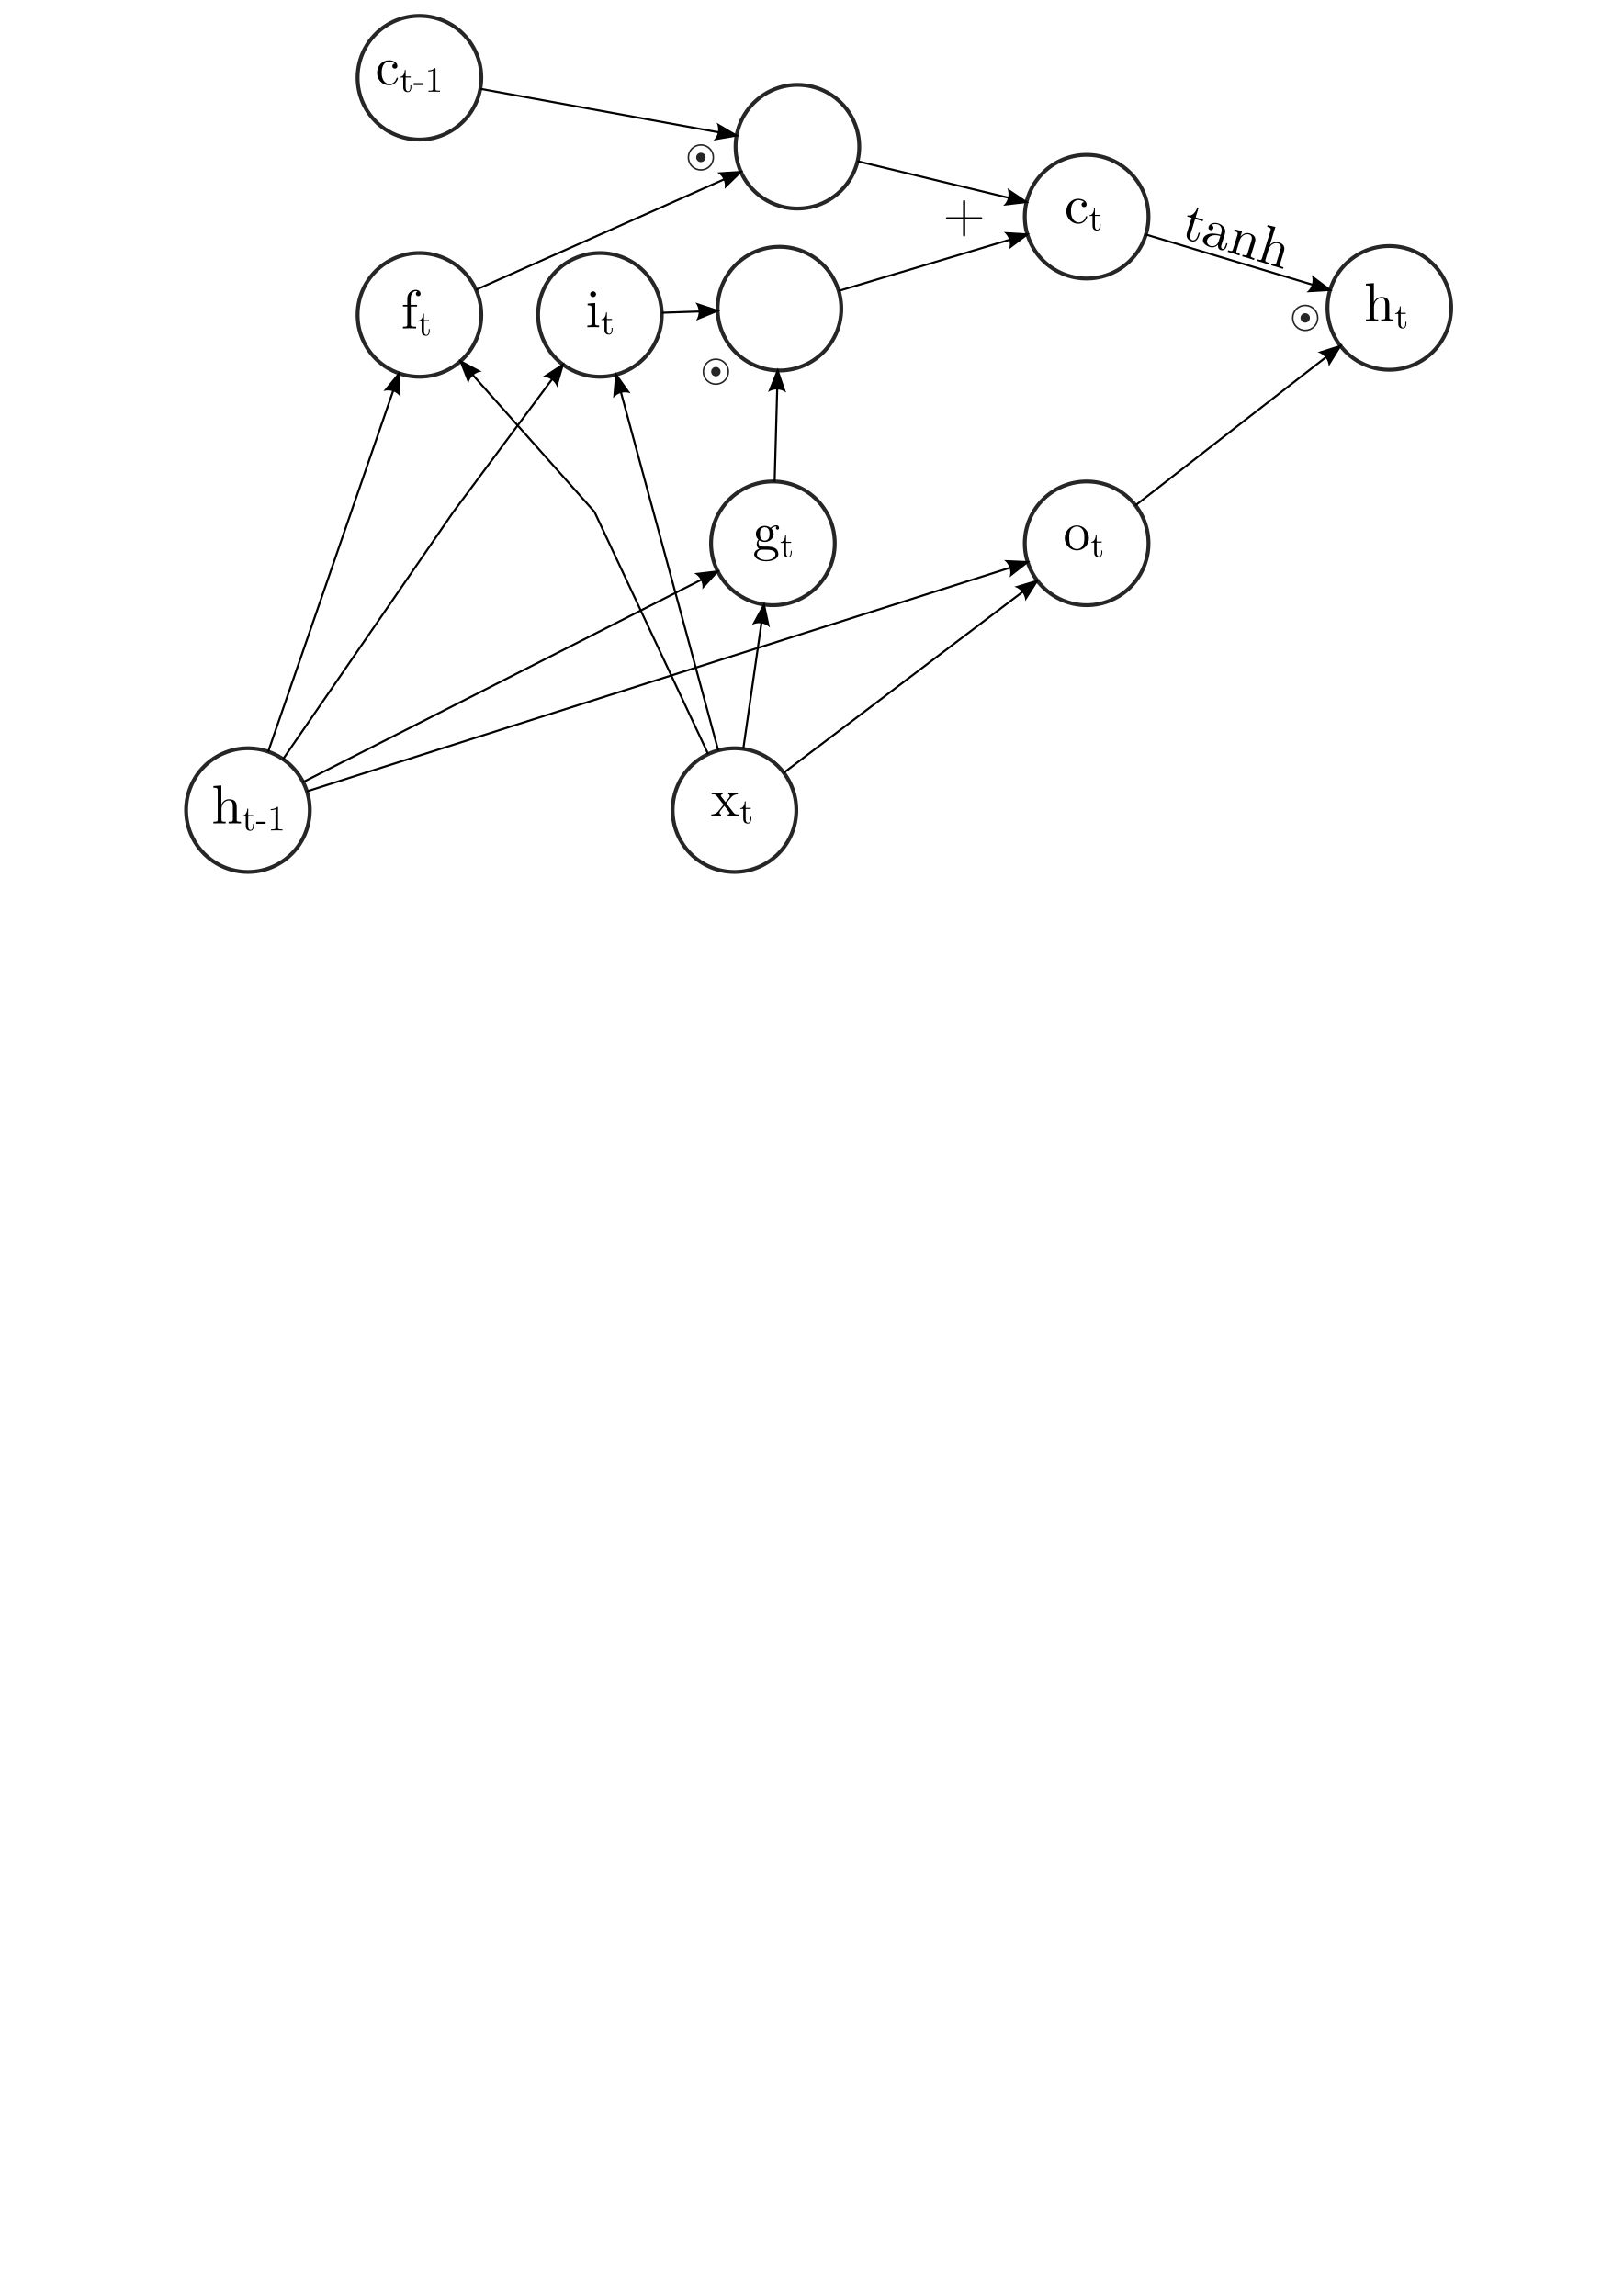
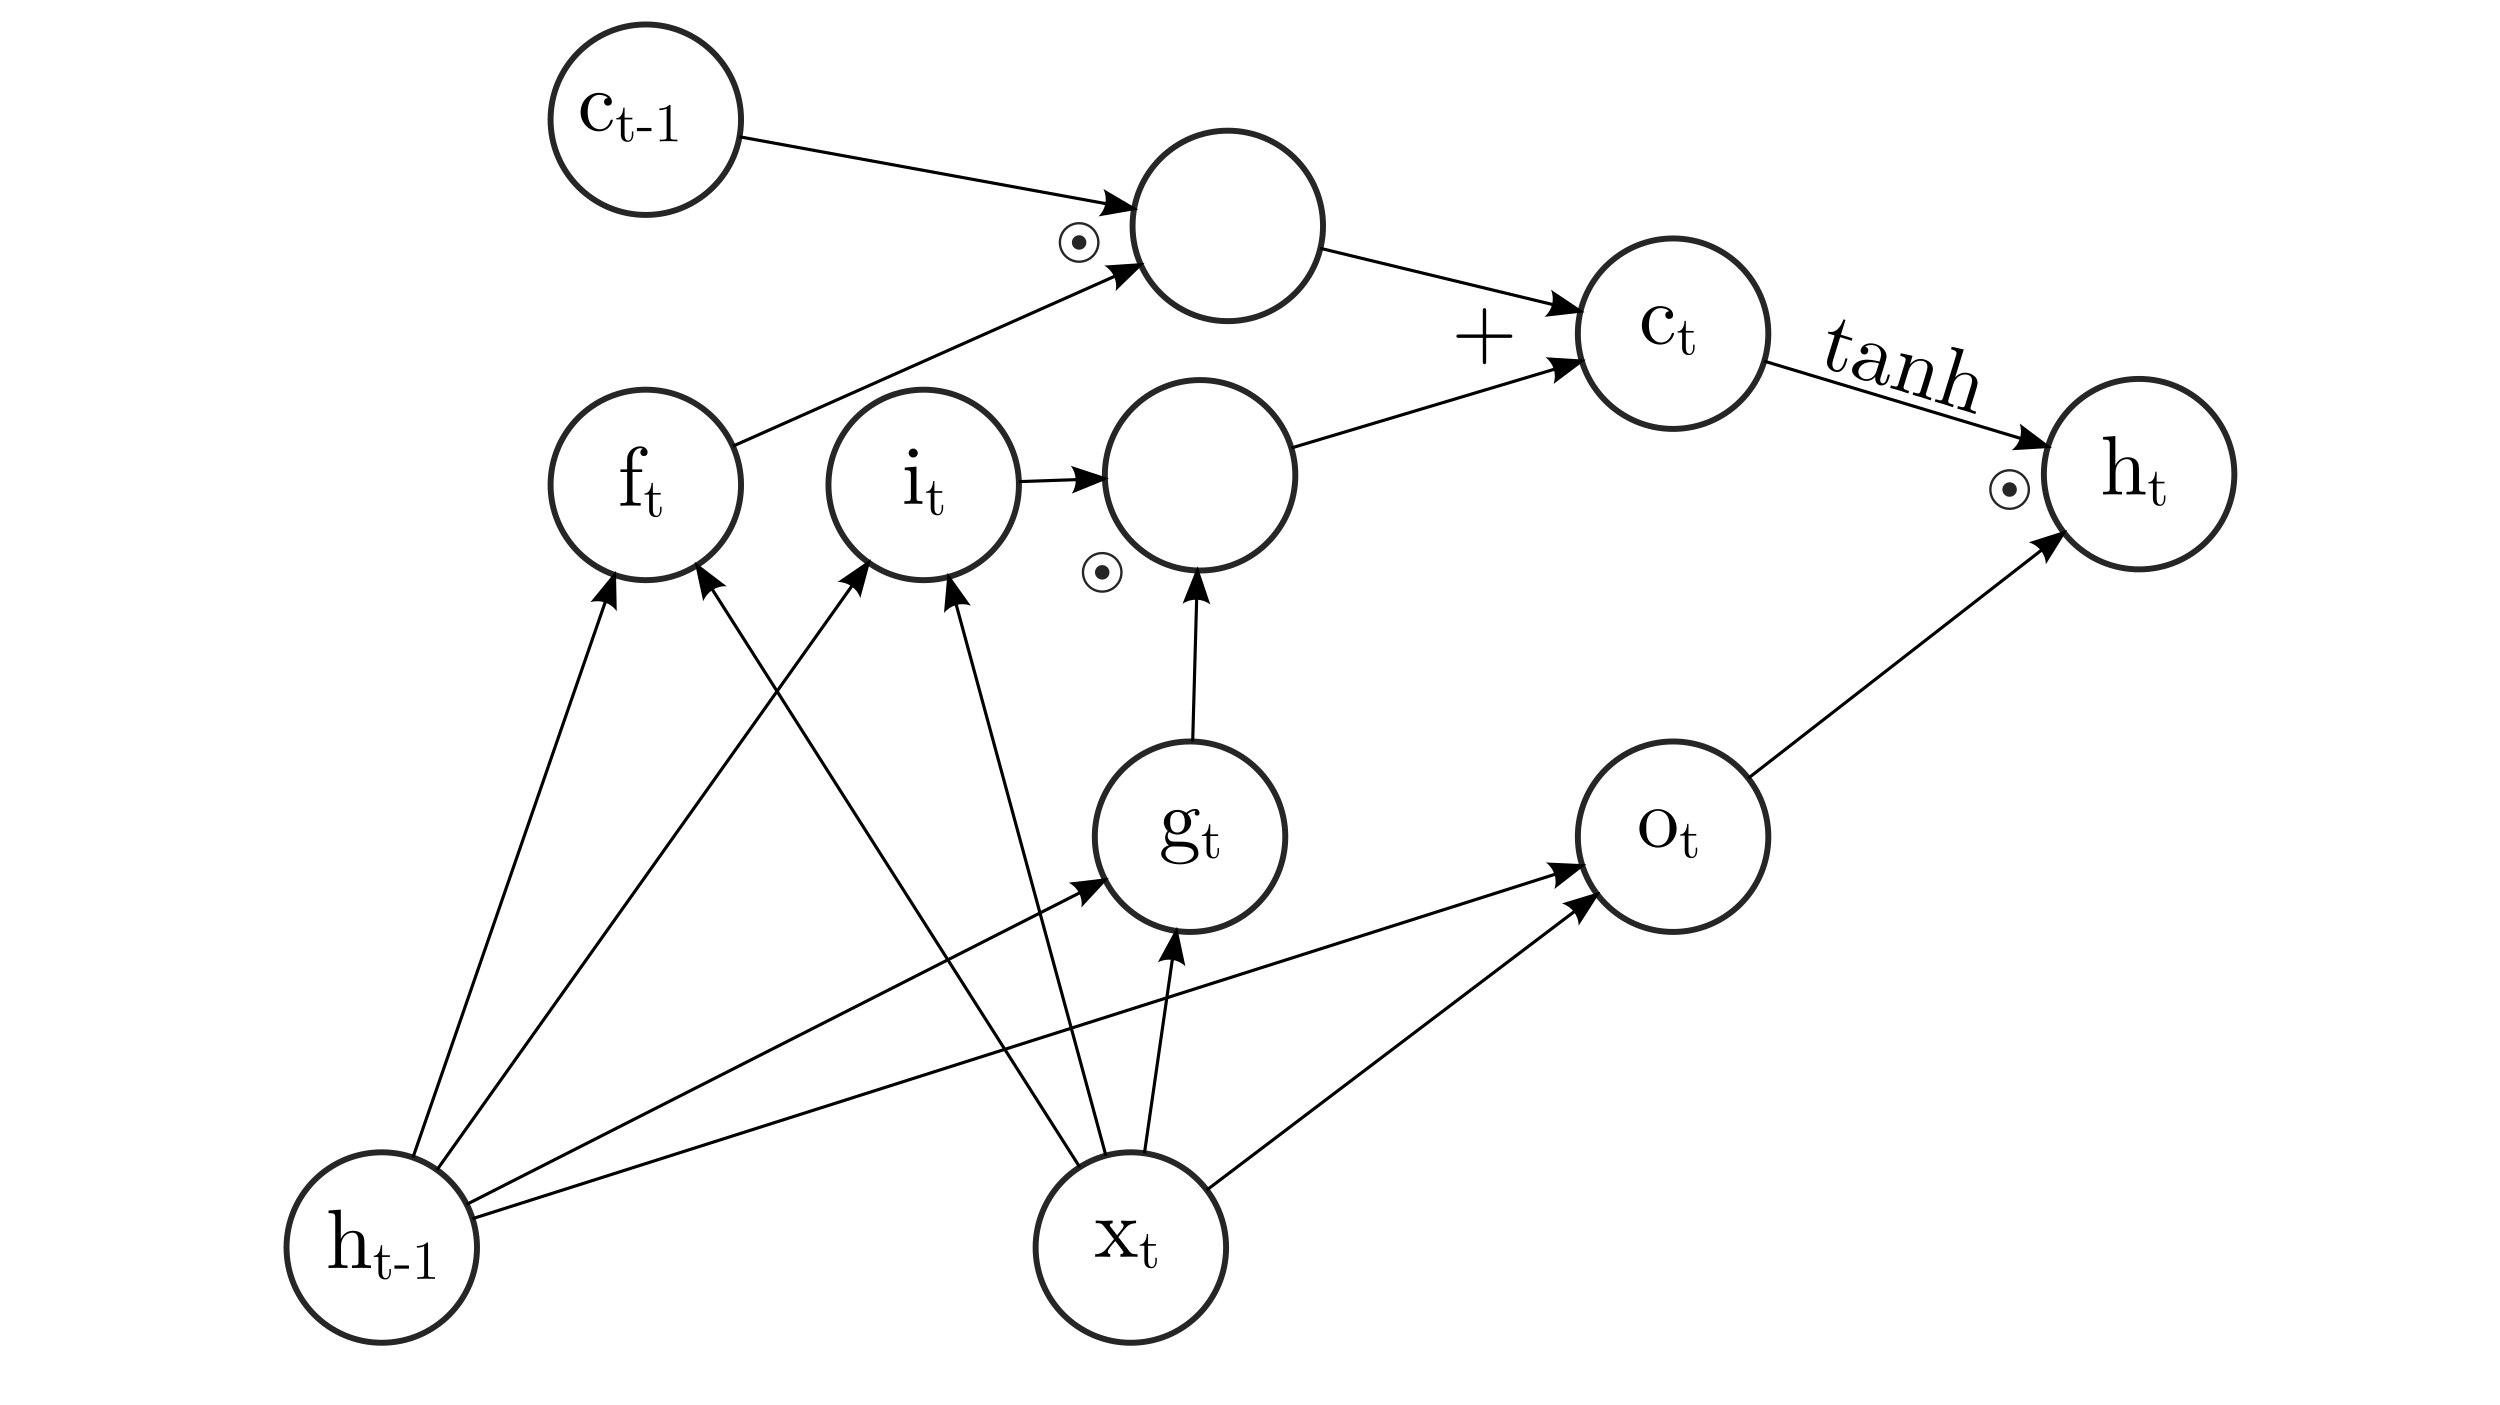
- <svg xmlns="http://www.w3.org/2000/svg" width="210mm" height="297mm" viewBox="0 0 210 297" version="1.1" id="svg5">
+ <svg xmlns="http://www.w3.org/2000/svg" width="210mm" height="118mm" viewBox="0 0 210 118" version="1.1" id="svg5">
  <defs id="defs2">
-     <marker style="overflow:visible" id="Arrow2Lstart" refX="0.0" refY="0.0" orient="auto">
-       <path transform="scale(1.1) translate(1,0)" d="M 8.719,4.034 L -2.207,0.016 L 8.719,-4.002 C 6.973,-1.63 6.983,1.616 8.719,4.034 z " style="fill-rule:evenodd;fill:context-stroke;stroke-width:0.625;stroke-linejoin:round" id="path42090" />
+     <marker style="overflow:visible" id="Arrow2Lstart" refX="0" refY="0" orient="auto">
+       <path transform="matrix(1.1,0,0,1.1,1.1,0)" d="M 8.719,4.034 -2.207,0.016 8.719,-4.002 c -1.745,2.372 -1.735,5.617 -6e-7,8.035 z" style="fill:context-stroke;fill-rule:evenodd;stroke-width:0.625;stroke-linejoin:round" id="path42090" />
    </marker>
-     <marker style="overflow:visible" id="Arrow1Mstart" refX="0.0" refY="0.0" orient="auto">
-       <path transform="scale(0.4) translate(10,0)" style="fill-rule:evenodd;fill:context-stroke;stroke:context-stroke;stroke-width:1.0pt" d="M 0.0,0.0 L 5.0,-5.0 L -12.5,0.0 L 5.0,5.0 L 0.0,0.0 z " id="path42078" />
+     <marker style="overflow:visible" id="Arrow1Mstart" refX="0" refY="0" orient="auto">
+       <path transform="matrix(0.4,0,0,0.4,4,0)" style="fill:context-stroke;fill-rule:evenodd;stroke:context-stroke;stroke-width:1pt" d="M 0,0 5,-5 -12.5,0 5,5 Z" id="path42078" />
    </marker>
-     <marker style="overflow:visible;" id="Arrow2Lend" refX="0.0" refY="0.0" orient="auto">
-       <path transform="scale(1.1) rotate(180) translate(1,0)" d="M 8.719,4.034 L -2.207,0.016 L 8.719,-4.002 C 6.973,-1.63 6.983,1.616 8.719,4.034 z " style="fill-rule:evenodd;fill:context-stroke;stroke-width:0.625;stroke-linejoin:round;" id="path42093" />
+     <marker style="overflow:visible" id="Arrow2Lend" refX="0" refY="0" orient="auto">
+       <path transform="matrix(-1.1,0,0,-1.1,-1.1,0)" d="M 8.719,4.034 -2.207,0.016 8.719,-4.002 c -1.745,2.372 -1.735,5.617 -6e-7,8.035 z" style="fill:context-stroke;fill-rule:evenodd;stroke-width:0.625;stroke-linejoin:round" id="path42093" />
    </marker>
-     <marker style="overflow:visible" id="Arrow1Lstart" refX="0.0" refY="0.0" orient="auto">
-       <path transform="scale(0.8) translate(12.5,0)" style="fill-rule:evenodd;fill:context-stroke;stroke:context-stroke;stroke-width:1.0pt" d="M 0.0,0.0 L 5.0,-5.0 L -12.5,0.0 L 5.0,5.0 L 0.0,0.0 z " id="path42072" />
+     <marker style="overflow:visible" id="Arrow1Lstart" refX="0" refY="0" orient="auto">
+       <path transform="matrix(0.8,0,0,0.8,10,0)" style="fill:context-stroke;fill-rule:evenodd;stroke:context-stroke;stroke-width:1pt" d="M 0,0 5,-5 -12.5,0 5,5 Z" id="path42072" />
    </marker>
-     <marker style="overflow:visible;" id="Arrow1Lend" refX="0.0" refY="0.0" orient="auto">
-       <path transform="scale(0.8) rotate(180) translate(12.5,0)" style="fill-rule:evenodd;fill:context-stroke;stroke:context-stroke;stroke-width:1.0pt;" d="M 0.0,0.0 L 5.0,-5.0 L -12.5,0.0 L 5.0,5.0 L 0.0,0.0 z " id="path42075" />
+     <marker style="overflow:visible" id="Arrow1Lend" refX="0" refY="0" orient="auto">
+       <path transform="matrix(-0.8,0,0,-0.8,-10,0)" style="fill:context-stroke;fill-rule:evenodd;stroke:context-stroke;stroke-width:1pt" d="M 0,0 5,-5 -12.5,0 5,5 Z" id="path42075" />
    </marker>
  </defs>
  <g id="layer1">
    <g id="g9507" transform="translate(15.13008,-3.107649)">
      <circle style="opacity:0.85;fill:none;stroke:#000000;stroke-width:0.5;stroke-linejoin:round;stroke-miterlimit:0;stroke-dasharray:none;paint-order:stroke fill markers" id="circle1146" cx="79.862" cy="107.901" r="8" />
      <text xml:space="preserve" style="font-style:normal;font-variant:normal;font-weight:normal;font-stretch:normal;font-size:7.056px;line-height:1.25;font-family:'Latin Modern Math';-inkscape-font-specification:'Latin Modern Math, Normal';font-variant-ligatures:normal;font-variant-caps:normal;font-variant-numeric:normal;font-variant-east-asian:normal;fill:#000000;fill-opacity:1;stroke:none;stroke-width:0.265" x="76.785" y="108.677" id="text1502">
        <tspan id="tspan6190" x="76.785" y="108.677">x<tspan style="font-size:65%;baseline-shift:sub" id="tspan27628">t</tspan>
        </tspan>
      </text>
    </g>
    <g id="g9489" transform="translate(20.56139,-21.07755)">
      <circle style="opacity:0.85;fill:none;stroke:#000000;stroke-width:0.5;stroke-linejoin:round;stroke-miterlimit:0;stroke-dasharray:none;paint-order:stroke fill markers" id="path924-1" cx="33.687" cy="61.811" r="8" />
      <text xml:space="preserve" style="font-style:normal;font-variant:normal;font-weight:normal;font-stretch:normal;font-size:7.056px;line-height:1.25;font-family:'Latin Modern Math';-inkscape-font-specification:'Latin Modern Math, Normal';font-variant-ligatures:normal;font-variant-caps:normal;font-variant-numeric:normal;font-variant-east-asian:normal;fill:#000000;fill-opacity:1;stroke:none;stroke-width:0.265" x="31.32" y="63.554" id="text19895">
        <tspan id="tspan19893" style="font-style:normal;font-variant:normal;font-weight:normal;font-stretch:normal;font-size:7.056px;font-family:'Latin Modern Math';-inkscape-font-specification:'Latin Modern Math, Normal';font-variant-ligatures:normal;font-variant-caps:normal;font-variant-numeric:normal;font-variant-east-asian:normal;stroke-width:0.265" x="31.32" y="63.554">f<tspan style="font-size:65%;baseline-shift:sub" id="tspan25084">t</tspan>
        </tspan>
      </text>
    </g>
    <g id="g9513" transform="translate(13.42022,-6.918458)">
      <circle style="opacity:0.85;fill:none;stroke:#000000;stroke-width:0.5;stroke-linejoin:round;stroke-miterlimit:0;stroke-dasharray:none;paint-order:stroke fill markers" id="circle1140" cx="127.119" cy="77.202" r="8" />
      <text xml:space="preserve" style="font-style:normal;font-variant:normal;font-weight:normal;font-stretch:normal;font-size:7.056px;line-height:1.25;font-family:'Latin Modern Math';-inkscape-font-specification:'Latin Modern Math, Normal';font-variant-ligatures:normal;font-variant-caps:normal;font-variant-numeric:normal;font-variant-east-asian:normal;stroke-width:0.265" x="124.085" y="78.038" id="text32310">
        <tspan id="tspan32308" style="font-style:normal;font-variant:normal;font-weight:normal;font-stretch:normal;font-size:7.056px;font-family:'Latin Modern Math';-inkscape-font-specification:'Latin Modern Math, Normal';font-variant-ligatures:normal;font-variant-caps:normal;font-variant-numeric:normal;font-variant-east-asian:normal;stroke-width:0.265" x="124.085" y="78.038">o<tspan style="font-size:65%;baseline-shift:sub" id="tspan29154">t</tspan>
        </tspan>
      </text>
    </g>
    <g id="g9477" transform="translate(44.48503,-24.6672)">
      <circle style="opacity:0.85;fill:none;stroke:#000000;stroke-width:0.5;stroke-linejoin:round;stroke-miterlimit:0;stroke-dasharray:none;paint-order:stroke fill markers" id="circle35684" cx="9.763" cy="34.722" r="8" />
      <text xml:space="preserve" style="font-style:normal;font-variant:normal;font-weight:normal;font-stretch:normal;font-size:7.056px;line-height:1.25;font-family:'Latin Modern Math';-inkscape-font-specification:'Latin Modern Math, Normal';font-variant-ligatures:normal;font-variant-caps:normal;font-variant-numeric:normal;font-variant-east-asian:normal;stroke-width:0.265" x="4.052" y="35.621" id="text37362">
        <tspan id="tspan37360" style="font-style:normal;font-variant:normal;font-weight:normal;font-stretch:normal;font-size:7.056px;font-family:'Latin Modern Math';-inkscape-font-specification:'Latin Modern Math, Normal';font-variant-ligatures:normal;font-variant-caps:normal;font-variant-numeric:normal;font-variant-east-asian:normal;stroke-width:0.265" x="4.052" y="35.621">c<tspan style="font-size:65%;baseline-shift:sub" id="tspan32706">t-1</tspan>
        </tspan>
      </text>
    </g>
    <g id="g49128">
      <circle style="opacity:0.85;fill:none;stroke:#000000;stroke-width:0.5;stroke-linejoin:round;stroke-miterlimit:0;stroke-dasharray:none;paint-order:stroke fill markers" id="circle35686" cx="32.068" cy="104.793" r="8" />
      <text xml:space="preserve" style="font-style:normal;font-variant:normal;font-weight:normal;font-stretch:normal;font-size:7.056px;line-height:1.25;font-family:'Latin Modern Math';-inkscape-font-specification:'Latin Modern Math, Normal';font-variant-ligatures:normal;font-variant-caps:normal;font-variant-numeric:normal;font-variant-east-asian:normal;stroke-width:0.265" x="27.377" y="106.51" id="text39214">
        <tspan id="tspan39212" style="font-style:normal;font-variant:normal;font-weight:normal;font-stretch:normal;font-size:7.056px;font-family:'Latin Modern Math';-inkscape-font-specification:'Latin Modern Math, Normal';font-variant-ligatures:normal;font-variant-caps:normal;font-variant-numeric:normal;font-variant-east-asian:normal;stroke-width:0.265" x="27.377" y="106.51">h<tspan style="font-size:65%;baseline-shift:sub" id="tspan26376">t-1</tspan>
        </tspan>
      </text>
    </g>
    <path style="fill:none;fill-rule:evenodd;stroke:#000000;stroke-width:0.265px;stroke-linecap:butt;stroke-linejoin:miter;stroke-opacity:1;marker-end:url(#Arrow2Lend)" d="m 62.118,11.491 33.146,6.05" id="path2011" />
    <path style="fill:none;fill-rule:evenodd;stroke:#000000;stroke-width:0.265px;stroke-linecap:butt;stroke-linejoin:miter;stroke-opacity:1;marker-end:url(#Arrow2Lend)" d="M 61.557,37.481 95.826,22.23" id="path2070" />
    <path style="fill:none;fill-rule:evenodd;stroke:#000000;stroke-width:0.265px;stroke-linecap:butt;stroke-linejoin:miter;stroke-opacity:1;marker-end:url(#Arrow2Lend)" d="M 34.685,97.233 51.631,48.293" id="path2334" />
    <path style="fill:none;fill-rule:evenodd;stroke:#000000;stroke-width:0.265px;stroke-linecap:butt;stroke-linejoin:miter;stroke-opacity:1;marker-end:url(#Arrow2Lend)" d="m 110.91,20.859 21.853,5.289" id="path2631" />
    <path style="fill:none;fill-rule:evenodd;stroke:#000000;stroke-width:0.265px;stroke-linecap:butt;stroke-linejoin:miter;stroke-opacity:1;marker-end:url(#Arrow2Lend)" d="m 108.471,37.629 24.404,-7.306" id="path3485" />
    <path style="fill:none;fill-rule:evenodd;stroke:#000000;stroke-width:0.265px;stroke-linecap:butt;stroke-linejoin:miter;stroke-opacity:1;marker-end:url(#Arrow2Lend)" d="m 100.186,62.287 0.399,-14.366" id="path3487" />
    <path style="fill:none;fill-rule:evenodd;stroke:#000000;stroke-width:0.265px;stroke-linecap:butt;stroke-linejoin:miter;stroke-opacity:1;marker-start:url(#Arrow2Lstart)" d="m 92.812,40.203 -7.227,0.252" id="path3489" />
    <path style="fill:none;fill-rule:evenodd;stroke:#000000;stroke-width:0.265px;stroke-linecap:butt;stroke-linejoin:miter;stroke-opacity:1;marker-start:url(#Arrow2Lstart)" d="M 79.687,48.454 92.895,97.073" id="path3491" />
    <path style="fill:none;fill-rule:evenodd;stroke:#000000;stroke-width:0.265px;stroke-linecap:butt;stroke-linejoin:miter;stroke-opacity:1;marker-end:url(#Arrow2Lend)" d="M 146.853,65.372 173.372,44.741" id="path3894" />
    <path style="fill:none;fill-rule:evenodd;stroke:#000000;stroke-width:0.265px;stroke-linecap:butt;stroke-linejoin:miter;stroke-opacity:1;marker-end:url(#Arrow2Lend)" d="M 96.132,96.875 98.823,78.202" id="path3896" />
    <path style="fill:none;fill-rule:evenodd;stroke:#000000;stroke-width:0.265px;stroke-linecap:butt;stroke-linejoin:miter;stroke-opacity:1;marker-end:url(#Arrow2Lend)" d="M 101.368,99.962 134.162,75.115" id="path3980" />
    <g id="g9495" transform="translate(8.146967,-38.79619)">
      <g id="g17050">
        <circle style="opacity:0.85;fill:none;stroke:#000000;stroke-width:0.5;stroke-linejoin:round;stroke-miterlimit:0;stroke-dasharray:none;paint-order:stroke fill markers" id="circle1142" cx="69.443" cy="79.53" r="8" />
        <text xml:space="preserve" style="font-style:normal;font-variant:normal;font-weight:normal;font-stretch:normal;font-size:7.056px;line-height:1.25;font-family:'Latin Modern Math';-inkscape-font-specification:'Latin Modern Math, Normal';font-variant-ligatures:normal;font-variant-caps:normal;font-variant-numeric:normal;font-variant-east-asian:normal;stroke-width:0.265" x="67.585" y="81.117" id="text29666">
          <tspan id="tspan29664" style="font-style:normal;font-variant:normal;font-weight:normal;font-stretch:normal;font-size:7.056px;font-family:'Latin Modern Math';-inkscape-font-specification:'Latin Modern Math, Normal';font-variant-ligatures:normal;font-variant-caps:normal;font-variant-numeric:normal;font-variant-east-asian:normal;stroke-width:0.265" x="67.585" y="81.117">i<tspan style="font-size:65%;baseline-shift:sub" id="tspan22866">t</tspan>
          </tspan>
        </text>
      </g>
    </g>
    <path style="fill:none;fill-rule:evenodd;stroke:#000000;stroke-width:0.265px;stroke-linecap:butt;stroke-linejoin:miter;stroke-opacity:1;marker-end:url(#Arrow2Lend)" d="M 39.691,102.368 132.915,72.709" id="path4084" />
-     <path style="fill:none;fill-rule:evenodd;stroke:#000000;stroke-width:0.265px;stroke-linecap:butt;stroke-linejoin:miter;stroke-opacity:1;marker-end:url(#Arrow2Lend)" d="M 91.593,97.551 76.885,66.21 59.562,46.714" id="path8919" />
-     <path style="fill:none;fill-rule:evenodd;stroke:#000000;stroke-width:0.265px;stroke-linecap:butt;stroke-linejoin:miter;stroke-opacity:1;marker-end:url(#Arrow2Lend)" d="M 36.605,98.204 58.64,66.21 72.816,47.153" id="path8984" />
+     <path style="fill:none;fill-rule:evenodd;stroke:#000000;stroke-width:0.265px;stroke-linecap:butt;stroke-linejoin:miter;stroke-opacity:1;marker-end:url(#Arrow2Lend)" d="M 90.698,98.043 58.542,47.484" id="path8919" />
+     <path style="fill:none;fill-rule:evenodd;stroke:#000000;stroke-width:0.265px;stroke-linecap:butt;stroke-linejoin:miter;stroke-opacity:1;marker-end:url(#Arrow2Lend)" d="M 36.702,98.272 72.956,47.255" id="path8984" />
    <path style="fill:none;fill-rule:evenodd;stroke:#000000;stroke-width:0.265px;stroke-linecap:butt;stroke-linejoin:miter;stroke-opacity:1;marker-start:url(#Arrow2Lstart)" d="M 92.832,73.908 39.199,101.168" id="path8986" />
    <g id="g40067" transform="translate(-3.490043,-0.5819251)">
      <circle style="opacity:0.85;fill:none;stroke:#000000;stroke-width:0.5;stroke-linejoin:round;stroke-miterlimit:0;stroke-dasharray:none;paint-order:stroke fill markers" id="circle1144" cx="103.454" cy="70.866" r="8" />
      <text xml:space="preserve" style="font-size:7.056px;line-height:1.25;font-family:'Latin Modern Math';-inkscape-font-specification:'Latin Modern Math, Normal';stroke-width:0.265" x="100.83" y="71.733" id="text35778">
        <tspan id="tspan35776" style="font-size:7.056px;stroke-width:0.265" x="100.83" y="71.733">g<tspan style="font-size:65%;baseline-shift:sub" id="tspan38586">t</tspan>
        </tspan>
      </text>
    </g>
    <g id="g48904" style="display:none">
      <g id="g40436">
        <circle style="opacity:0.85;fill:none;stroke:#000000;stroke-width:0.2;stroke-linejoin:round;stroke-miterlimit:0;stroke-dasharray:none;stroke-opacity:1;paint-order:stroke fill markers" id="path40329" cx="37.049" cy="9.763" r="1.616" />
      </g>
      <g id="g40526">
        <circle style="opacity:0.85;fill:#000000;fill-opacity:1;stroke:#000000;stroke-width:0.2;stroke-linejoin:round;stroke-miterlimit:0;stroke-dasharray:none;stroke-opacity:1;paint-order:stroke fill markers" id="path40331" cx="37.049" cy="9.763" r="0.509" />
        <g id="g40521">
          <circle style="opacity:0.85;fill:none;stroke:#000000;stroke-width:0.2;stroke-linejoin:round;stroke-miterlimit:0;stroke-dasharray:none;stroke-opacity:1;paint-order:stroke fill markers" id="circle40519" cx="37.049" cy="9.763" r="1.616" />
        </g>
      </g>
    </g>
    <g id="g9519" transform="translate(45.45491,-15.90709)">
      <circle style="opacity:0.85;fill:none;stroke:#000000;stroke-width:0.5;stroke-linejoin:round;stroke-miterlimit:0;stroke-dasharray:none;paint-order:stroke fill markers" id="circle1032" cx="134.231" cy="55.736" r="8" />
      <text xml:space="preserve" style="font-style:normal;font-variant:normal;font-weight:normal;font-stretch:normal;font-size:7.056px;line-height:1.25;font-family:'Latin Modern Math';-inkscape-font-specification:'Latin Modern Math, Normal';font-variant-ligatures:normal;font-variant-caps:normal;font-variant-numeric:normal;font-variant-east-asian:normal;stroke-width:0.265" x="130.985" y="57.44" id="text33138">
        <tspan id="tspan33136" style="font-style:normal;font-variant:normal;font-weight:normal;font-stretch:normal;font-size:7.056px;font-family:'Latin Modern Math';-inkscape-font-specification:'Latin Modern Math, Normal';font-variant-ligatures:normal;font-variant-caps:normal;font-variant-numeric:normal;font-variant-east-asian:normal;stroke-width:0.265" x="130.985" y="57.44">h<tspan style="font-size:65%;baseline-shift:sub" id="tspan30830">t</tspan>
        </tspan>
      </text>
    </g>
    <g id="g40534" transform="translate(131.7578,31.35825)">
      <circle style="opacity:0.85;fill:#000000;fill-opacity:1;stroke:#000000;stroke-width:0.2;stroke-linejoin:round;stroke-miterlimit:0;stroke-dasharray:none;stroke-opacity:1;paint-order:stroke fill markers" id="circle40528" cx="37.049" cy="9.763" r="0.509" />
      <g id="g40532">
        <circle style="opacity:0.85;fill:none;stroke:#000000;stroke-width:0.2;stroke-linejoin:round;stroke-miterlimit:0;stroke-dasharray:none;stroke-opacity:1;paint-order:stroke fill markers" id="circle40530" cx="37.049" cy="9.763" r="1.616" />
      </g>
    </g>
    <circle style="opacity:0.85;fill:none;stroke:#000000;stroke-width:0.5;stroke-linejoin:round;stroke-miterlimit:0;stroke-dasharray:none;paint-order:stroke fill markers" id="path924" cx="103.135" cy="18.977" r="8" />
    <g id="g40553" transform="translate(53.59755,10.60399)">
      <circle style="opacity:0.85;fill:#000000;fill-opacity:1;stroke:#000000;stroke-width:0.2;stroke-linejoin:round;stroke-miterlimit:0;stroke-dasharray:none;stroke-opacity:1;paint-order:stroke fill markers" id="circle40547" cx="37.049" cy="9.763" r="0.509" />
      <g id="g40551">
        <circle style="opacity:0.85;fill:none;stroke:#000000;stroke-width:0.2;stroke-linejoin:round;stroke-miterlimit:0;stroke-dasharray:none;stroke-opacity:1;paint-order:stroke fill markers" id="circle40549" cx="37.049" cy="9.763" r="1.616" />
      </g>
    </g>
    <g id="g40673" transform="translate(-2.008732,-5.26596)">
      <circle style="opacity:0.85;fill:none;stroke:#000000;stroke-width:0.5;stroke-linejoin:round;stroke-miterlimit:0;stroke-dasharray:none;paint-order:stroke fill markers" id="circle3381" cx="102.816" cy="45.19" r="8" />
      <g id="g40561" transform="translate(57.54604,43.57981)">
        <circle style="opacity:0.85;fill:#000000;fill-opacity:1;stroke:#000000;stroke-width:0.2;stroke-linejoin:round;stroke-miterlimit:0;stroke-dasharray:none;stroke-opacity:1;paint-order:stroke fill markers" id="circle40555" cx="37.049" cy="9.763" r="0.509" />
        <g id="g40559">
          <circle style="opacity:0.85;fill:none;stroke:#000000;stroke-width:0.2;stroke-linejoin:round;stroke-miterlimit:0;stroke-dasharray:none;stroke-opacity:1;paint-order:stroke fill markers" id="circle40557" cx="37.049" cy="9.763" r="1.616" />
        </g>
      </g>
    </g>
    <g id="g44634">
      <path style="fill:none;fill-rule:evenodd;stroke:#000000;stroke-width:0.265px;stroke-linecap:butt;stroke-linejoin:miter;stroke-opacity:1;marker-end:url(#Arrow2Lend)" d="m 148.198,30.338 23.828,7.182" id="path3892" />
      <text xml:space="preserve" style="font-size:7.056px;line-height:1.25;font-family:'Latin Modern Math';-inkscape-font-specification:'Latin Modern Math, Normal';stroke-width:0.265" x="154.831" y="-15.688" id="text41887" transform="rotate(17.15039)">
        <tspan id="tspan41885" style="font-size:7.056px;stroke-width:0.265" x="154.831" y="-15.688">tanh</tspan>
      </text>
    </g>
    <g id="g48576">
      <g id="g9525" transform="translate(57.25866,-7.274079)">
        <circle style="opacity:0.85;fill:none;stroke:#000000;stroke-width:0.5;stroke-linejoin:round;stroke-miterlimit:0;stroke-dasharray:none;paint-order:stroke fill markers" id="circle1056" cx="83.28" cy="35.304" r="8" />
        <text xml:space="preserve" style="font-style:normal;font-variant:normal;font-weight:normal;font-stretch:normal;font-size:7.056px;line-height:1.25;font-family:'Latin Modern Math';-inkscape-font-specification:'Latin Modern Math, Normal';font-variant-ligatures:normal;font-variant-caps:normal;font-variant-numeric:normal;font-variant-east-asian:normal;stroke-width:0.265" x="80.423" y="36.14" id="text26692">
          <tspan id="tspan26690" style="font-style:normal;font-variant:normal;font-weight:normal;font-stretch:normal;font-size:7.056px;font-family:'Latin Modern Math';-inkscape-font-specification:'Latin Modern Math, Normal';font-variant-ligatures:normal;font-variant-caps:normal;font-variant-numeric:normal;font-variant-east-asian:normal;stroke-width:0.265" x="80.423" y="36.14">c<tspan style="font-size:65%;baseline-shift:sub" id="tspan31828">t</tspan>
          </tspan>
        </text>
      </g>
      <text xml:space="preserve" style="font-size:7.056px;line-height:1.25;font-family:'Latin Modern Math';-inkscape-font-specification:'Latin Modern Math, Normal';stroke-width:0.265" x="121.946" y="30.002" id="text45935">
        <tspan id="tspan45933" style="font-size:7.056px;stroke-width:0.265" x="121.946" y="30.002">+</tspan>
      </text>
    </g>
  </g>
</svg>
